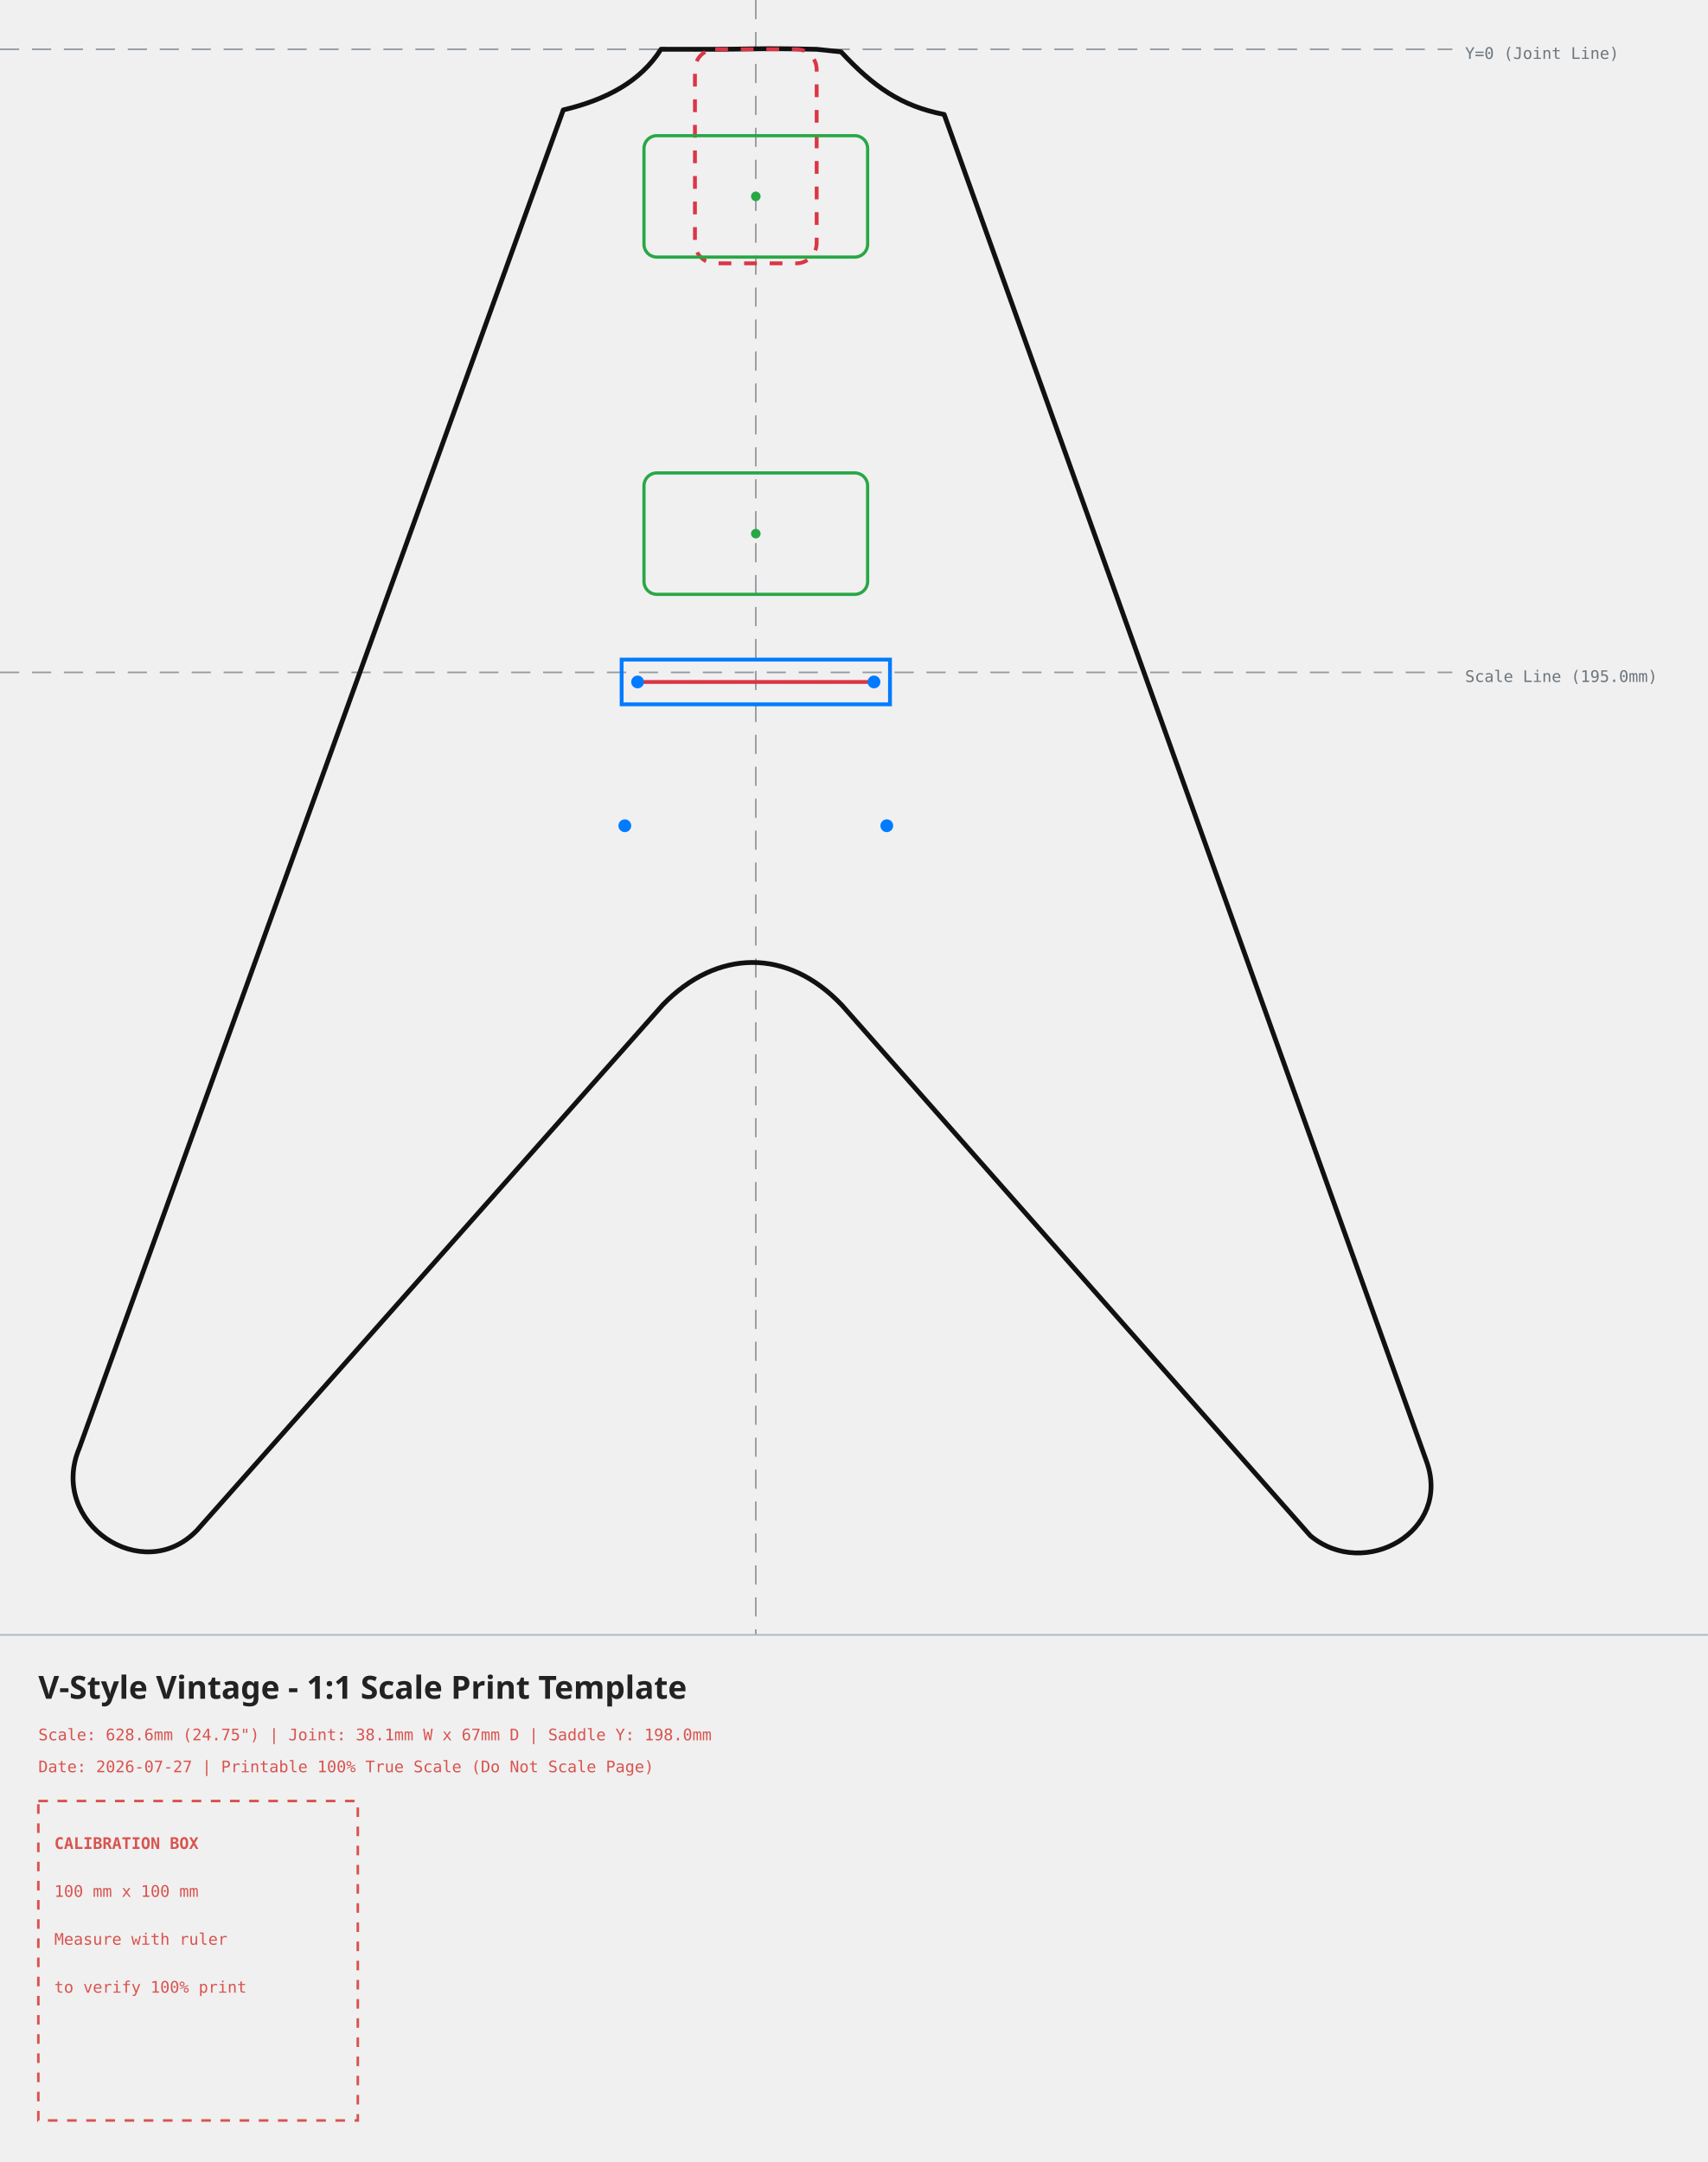
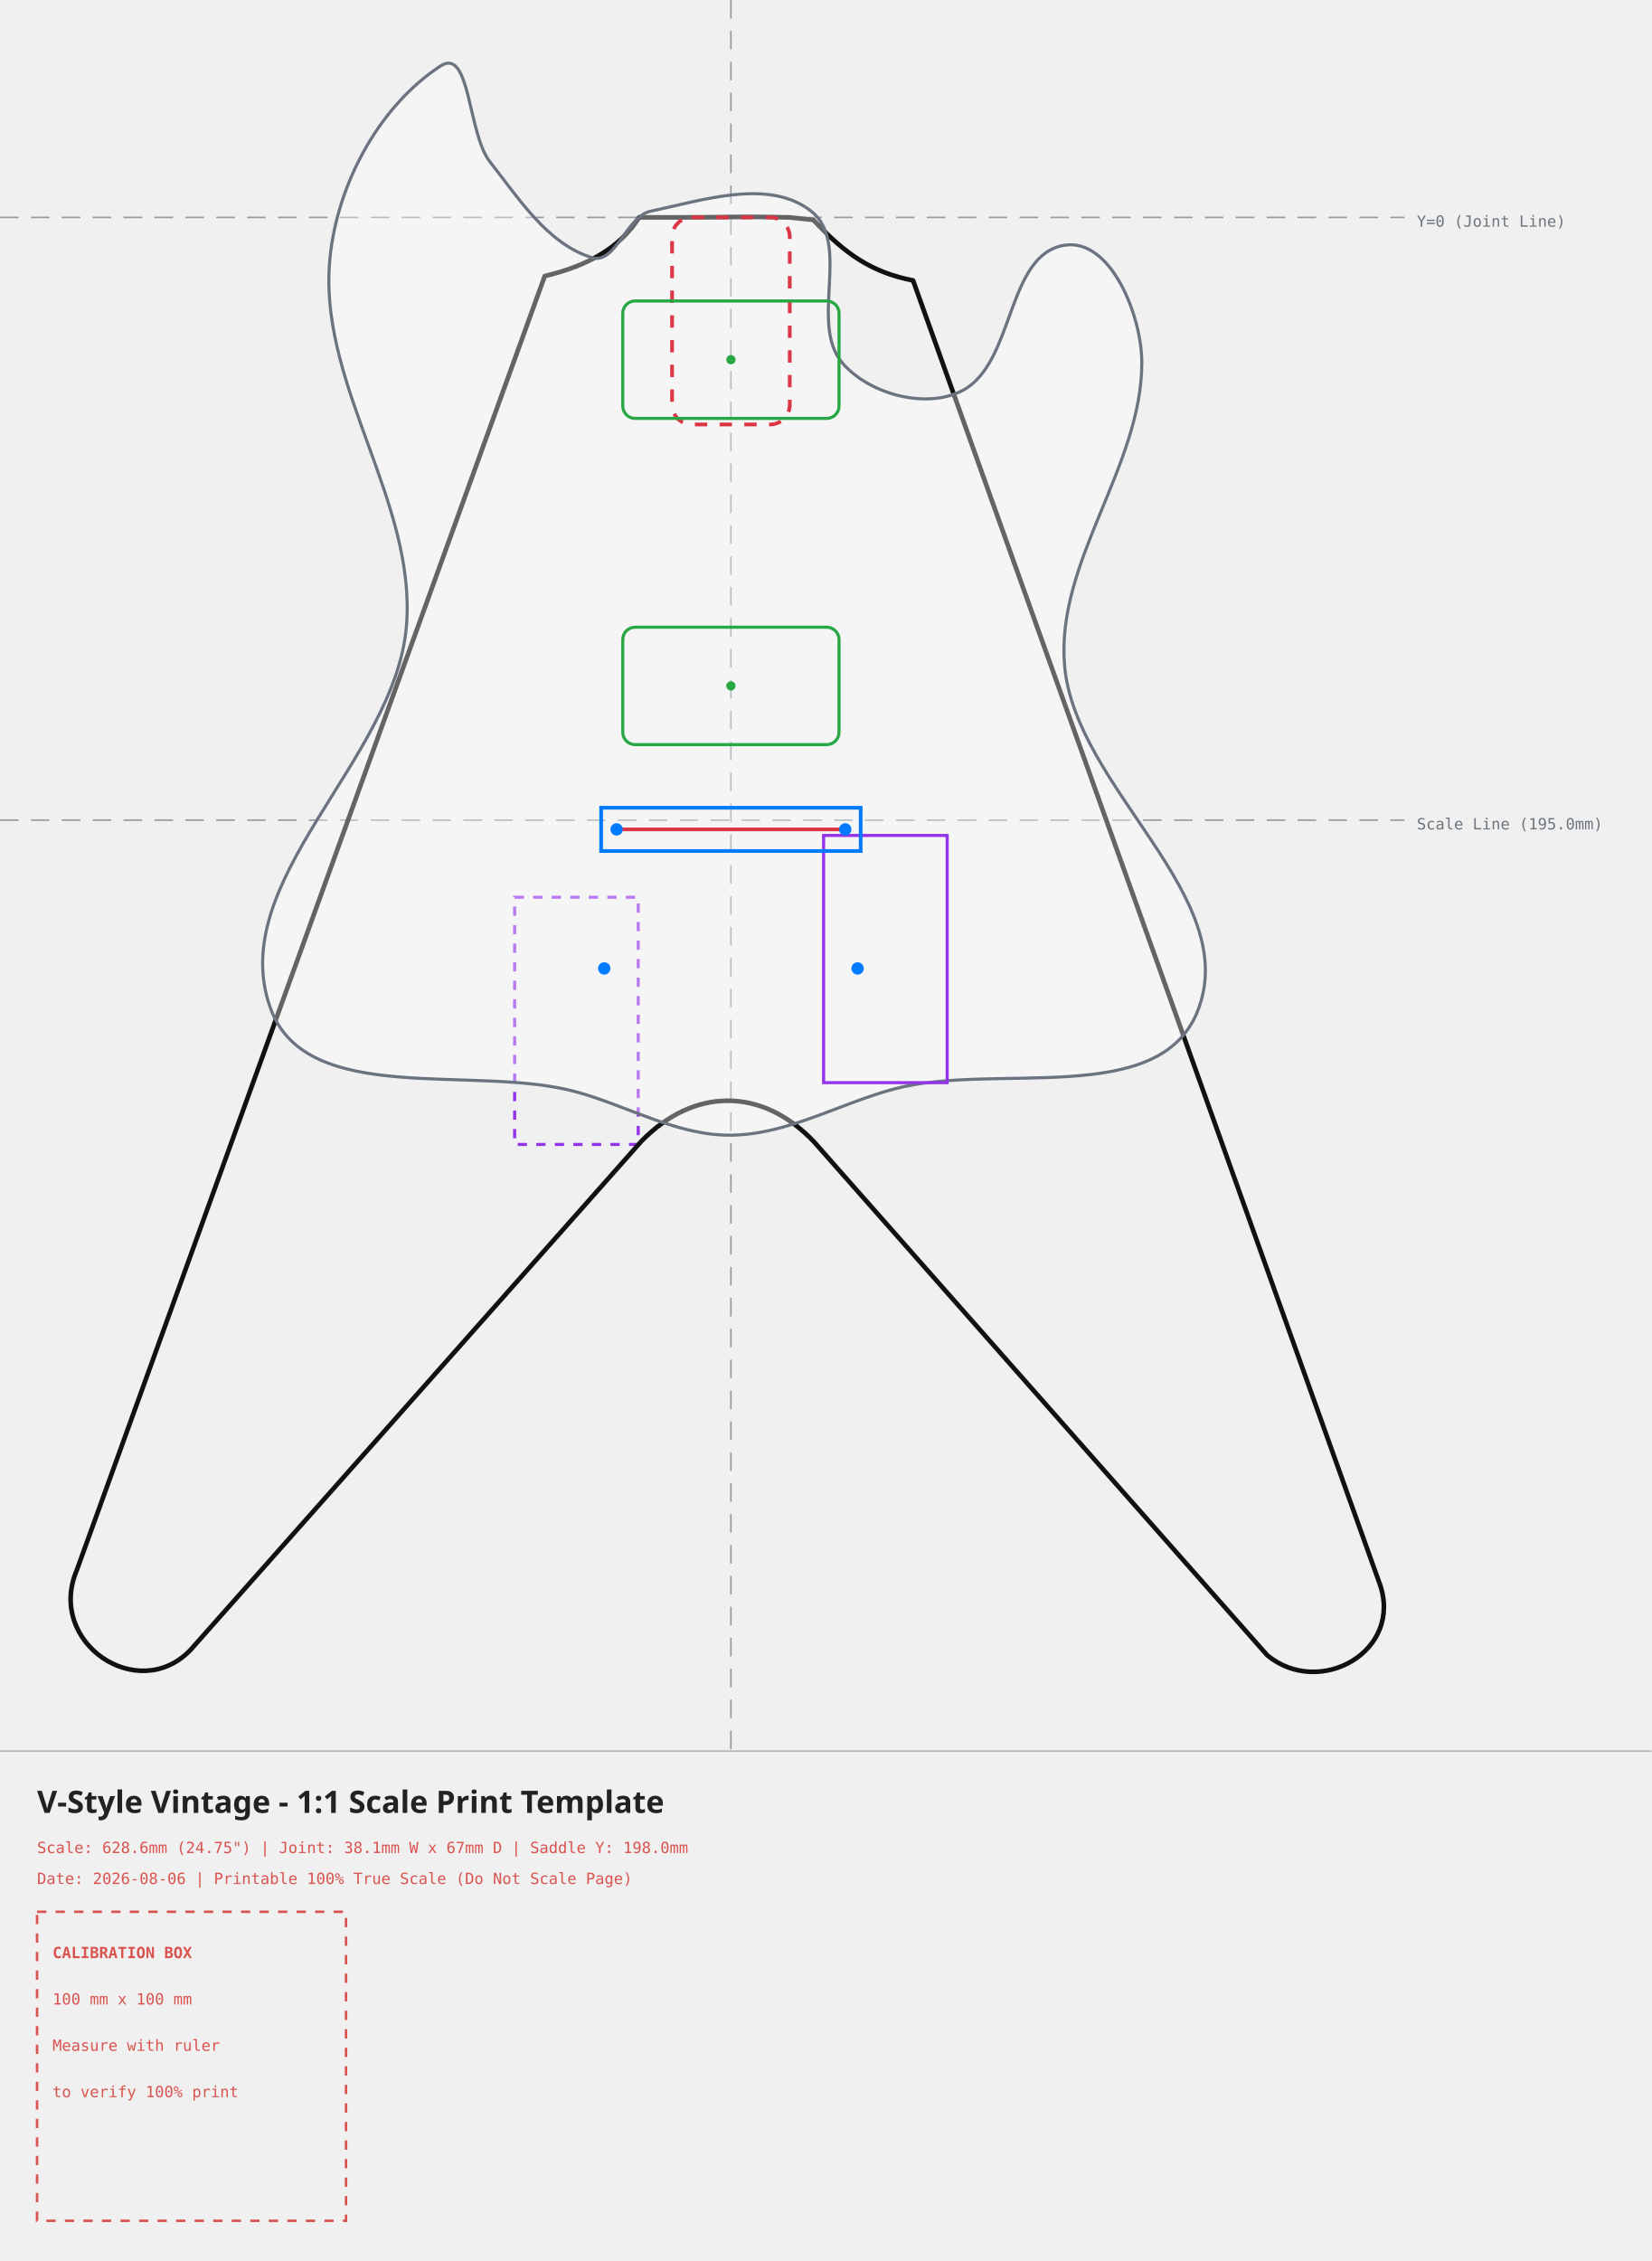
- <svg xmlns="http://www.w3.org/2000/svg" width="534.60mm" height="676.75mm" viewBox="-236.58 -15.43 534.60 676.75">
+ <svg xmlns="http://www.w3.org/2000/svg" width="534.60mm" height="731.69mm" viewBox="-236.58 -70.36 534.60 731.69">
  <style>
    .body-line { fill: none; stroke: #111111; stroke-width: 1.5; stroke-linecap: round; stroke-linejoin: round; }
    .neck-pocket { fill: none; stroke: #dc3545; stroke-width: 1.2; stroke-dasharray: 4,4; }
    .pickup-rout { fill: none; stroke: #28a745; stroke-width: 1.0; }
    .bridge-rout { fill: none; stroke: #007bff; stroke-width: 1.2; }
+     .back-route { fill: none; stroke: #9333ea; stroke-width: 1.0; stroke-dasharray: 3,3; }
+     .front-route { fill: none; stroke: #9333ea; stroke-width: 1.0; }
+     .pickguard { fill: #ffffff; fill-opacity: 0.35; stroke: #6b7280; stroke-width: 1.0; }
    .center-axis { fill: none; stroke: #6c757d; stroke-width: 0.5; stroke-dasharray: 6,4; opacity: 0.7; }
    .calibration-box { fill: none; stroke: #d9534f; stroke-width: 0.8; stroke-dasharray: 3,3; }
    .band-rule { fill: none; stroke: #adb5bd; stroke-width: 0.5; }
    .text-label { font-family: monospace, sans-serif; font-size: 5px; fill: #d9534f; }
    .axis-label { font-family: monospace, sans-serif; font-size: 5px; fill: #6c757d; }
    .title-label { font-family: sans-serif; font-size: 10px; font-weight: bold; fill: #222222; }
  </style>
  <g>
-     <line x1="0" y1="-15.43" x2="0" y2="496.32" class="center-axis" />
+     <line x1="0" y1="-70.36" x2="0" y2="496.32" class="center-axis" />
    <line x1="-236.58" y1="0" x2="218.02" y2="0" class="center-axis" />
    <text x="222.02" y="3" class="axis-label">Y=0 (Joint Line)</text>
    <line x1="-236.58" y1="195.04" x2="218.02" y2="195.04" class="center-axis" stroke="#007bff" />
    <text x="222.02" y="198.04" class="axis-label" fill="#007bff">Scale Line (195.0mm)</text>
+     <path d="M -70.00 220.00 C -70.00 220.00, -30.00 220.00, -30.00 220.00 C -30.00 220.00, -30.00 300.00, -30.00 300.00 C -30.00 300.00, -70.00 300.00, -70.00 300.00 C -70.00 300.00, -70.00 220.00, -70.00 220.00 Z" class="back-route" />
    <path d="M -19.05 0.00 C -19.05 0.00, -29.68 -0.02, -29.68 -0.02 C -36.07 10.09, -46.77 15.77, -60.26 18.98 C -60.26 18.98, -211.77 437.89, -211.77 437.89 C -221.58 461.20, -191.88 481.32, -174.89 463.55 C -174.89 463.55, -29.08 299.07, -29.08 299.07 C -12.22 281.65, 9.91 281.18, 26.96 299.22 C 26.96 299.22, 173.59 465.29, 173.59 465.29 C 190.57 479.36, 218.02 463.87, 209.89 441.86 C 209.89 441.86, 58.96 20.40, 58.96 20.40 C 45.50 17.77, 36.93 11.80, 26.68 0.80 C 26.68 0.80, 19.05 0.00, 19.05 0.00 C -1.22 -0.43, 1.22 0.04, -19.05 0.00 Z" class="body-line" />
+     <path d="M -26.00 -2.00 C -33.89 -0.33, -37.29 15.37, -45.00 13.00 C -59.42 8.56, -68.64 -6.16, -78.00 -18.00 C -85.21 -27.12, -84.27 -55.36, -94.00 -49.00 C -114.73 -35.45, -128.50 -8.72, -130.00 16.00 C -132.40 55.48, -101.88 92.57, -105.00 132.00 C -108.46 175.72, -164.01 214.79, -149.00 256.00 C -137.29 288.14, -82.98 273.93, -50.00 283.00 C -33.31 287.59, -17.31 297.17, 0.00 297.00 C 18.36 296.82, 35.25 286.70, 53.00 282.00 C 85.59 273.37, 138.44 288.29, 151.00 257.00 C 165.90 219.89, 111.42 184.84, 108.00 145.00 C 105.12 111.41, 133.00 80.71, 133.00 47.00 C 133.00 31.84, 122.98 6.68, 108.00 9.00 C 89.08 11.94, 91.93 47.06, 75.00 56.00 C 63.20 62.23, 44.61 57.19, 36.00 47.00 C 25.24 34.27, 39.08 8.34, 26.00 -2.00 C 12.40 -12.75, -9.04 -5.58, -26.00 -2.00 Z" class="pickguard" style="fill:#ffffff" />
    <rect x="-19.05" y="0" width="38.1" height="67" rx="6.35" ry="6.35" class="neck-pocket" />
    <g transform="translate(0, 46.04) rotate(0)">
      <rect x="-35.00" y="-19.00" width="70" height="38" rx="4" ry="4" class="pickup-rout" />
      <circle cx="0" cy="0" r="1.5" fill="#28a745" />
    </g>
    <g transform="translate(0, 151.61) rotate(0)">
      <rect x="-35.00" y="-19.00" width="70" height="38" rx="4" ry="4" class="pickup-rout" />
      <circle cx="0" cy="0" r="1.5" fill="#28a745" />
    </g>
+     <path d="M 30.00 200.00 C 30.00 200.00, 70.00 200.00, 70.00 200.00 C 70.00 200.00, 70.00 280.00, 70.00 280.00 C 70.00 280.00, 30.00 280.00, 30.00 280.00 C 30.00 280.00, 30.00 200.00, 30.00 200.00 Z" class="front-route" />
    <g transform="translate(0, 198.04)">
      <rect x="-42.00" y="-7.00" width="84" height="14" class="bridge-rout" />
      <line x1="-37.00" y1="0" x2="37.00" y2="0" stroke="#dc3545" stroke-width="1.2" />
      <circle cx="-37" cy="0" r="2" fill="#007bff" />
      <circle cx="37" cy="0" r="2" fill="#007bff" />
      <circle cx="-41" cy="45" r="2" fill="#007bff" />
      <circle cx="41" cy="45" r="2" fill="#007bff" />
    </g>
  </g>
  <g>
    <line x1="-236.58" y1="496.32" x2="298.02" y2="496.32" class="band-rule" />
    <text x="-224.58" y="516.32" class="title-label">V-Style Vintage - 1:1 Scale Print Template</text>
    <text x="-224.58" y="529.32" class="text-label">Scale: 628.6mm (24.75") | Joint: 38.1mm W x 67mm D | Saddle Y: 198.0mm</text>
-     <text x="-224.58" y="539.32" class="text-label">Date: 2026-07-27 | Printable 100% True Scale (Do Not Scale Page)</text>
+     <text x="-224.58" y="539.32" class="text-label">Date: 2026-08-06 | Printable 100% True Scale (Do Not Scale Page)</text>
    <g transform="translate(-224.58, 548.32)">
      <rect x="0" y="0" width="100" height="100" class="calibration-box" />
      <text x="5" y="15" class="text-label" font-weight="bold">CALIBRATION BOX</text>
      <text x="5" y="30" class="text-label">100 mm x 100 mm</text>
      <text x="5" y="45" class="text-label">Measure with ruler</text>
      <text x="5" y="60" class="text-label">to verify 100% print</text>
    </g>
  </g>
</svg>
